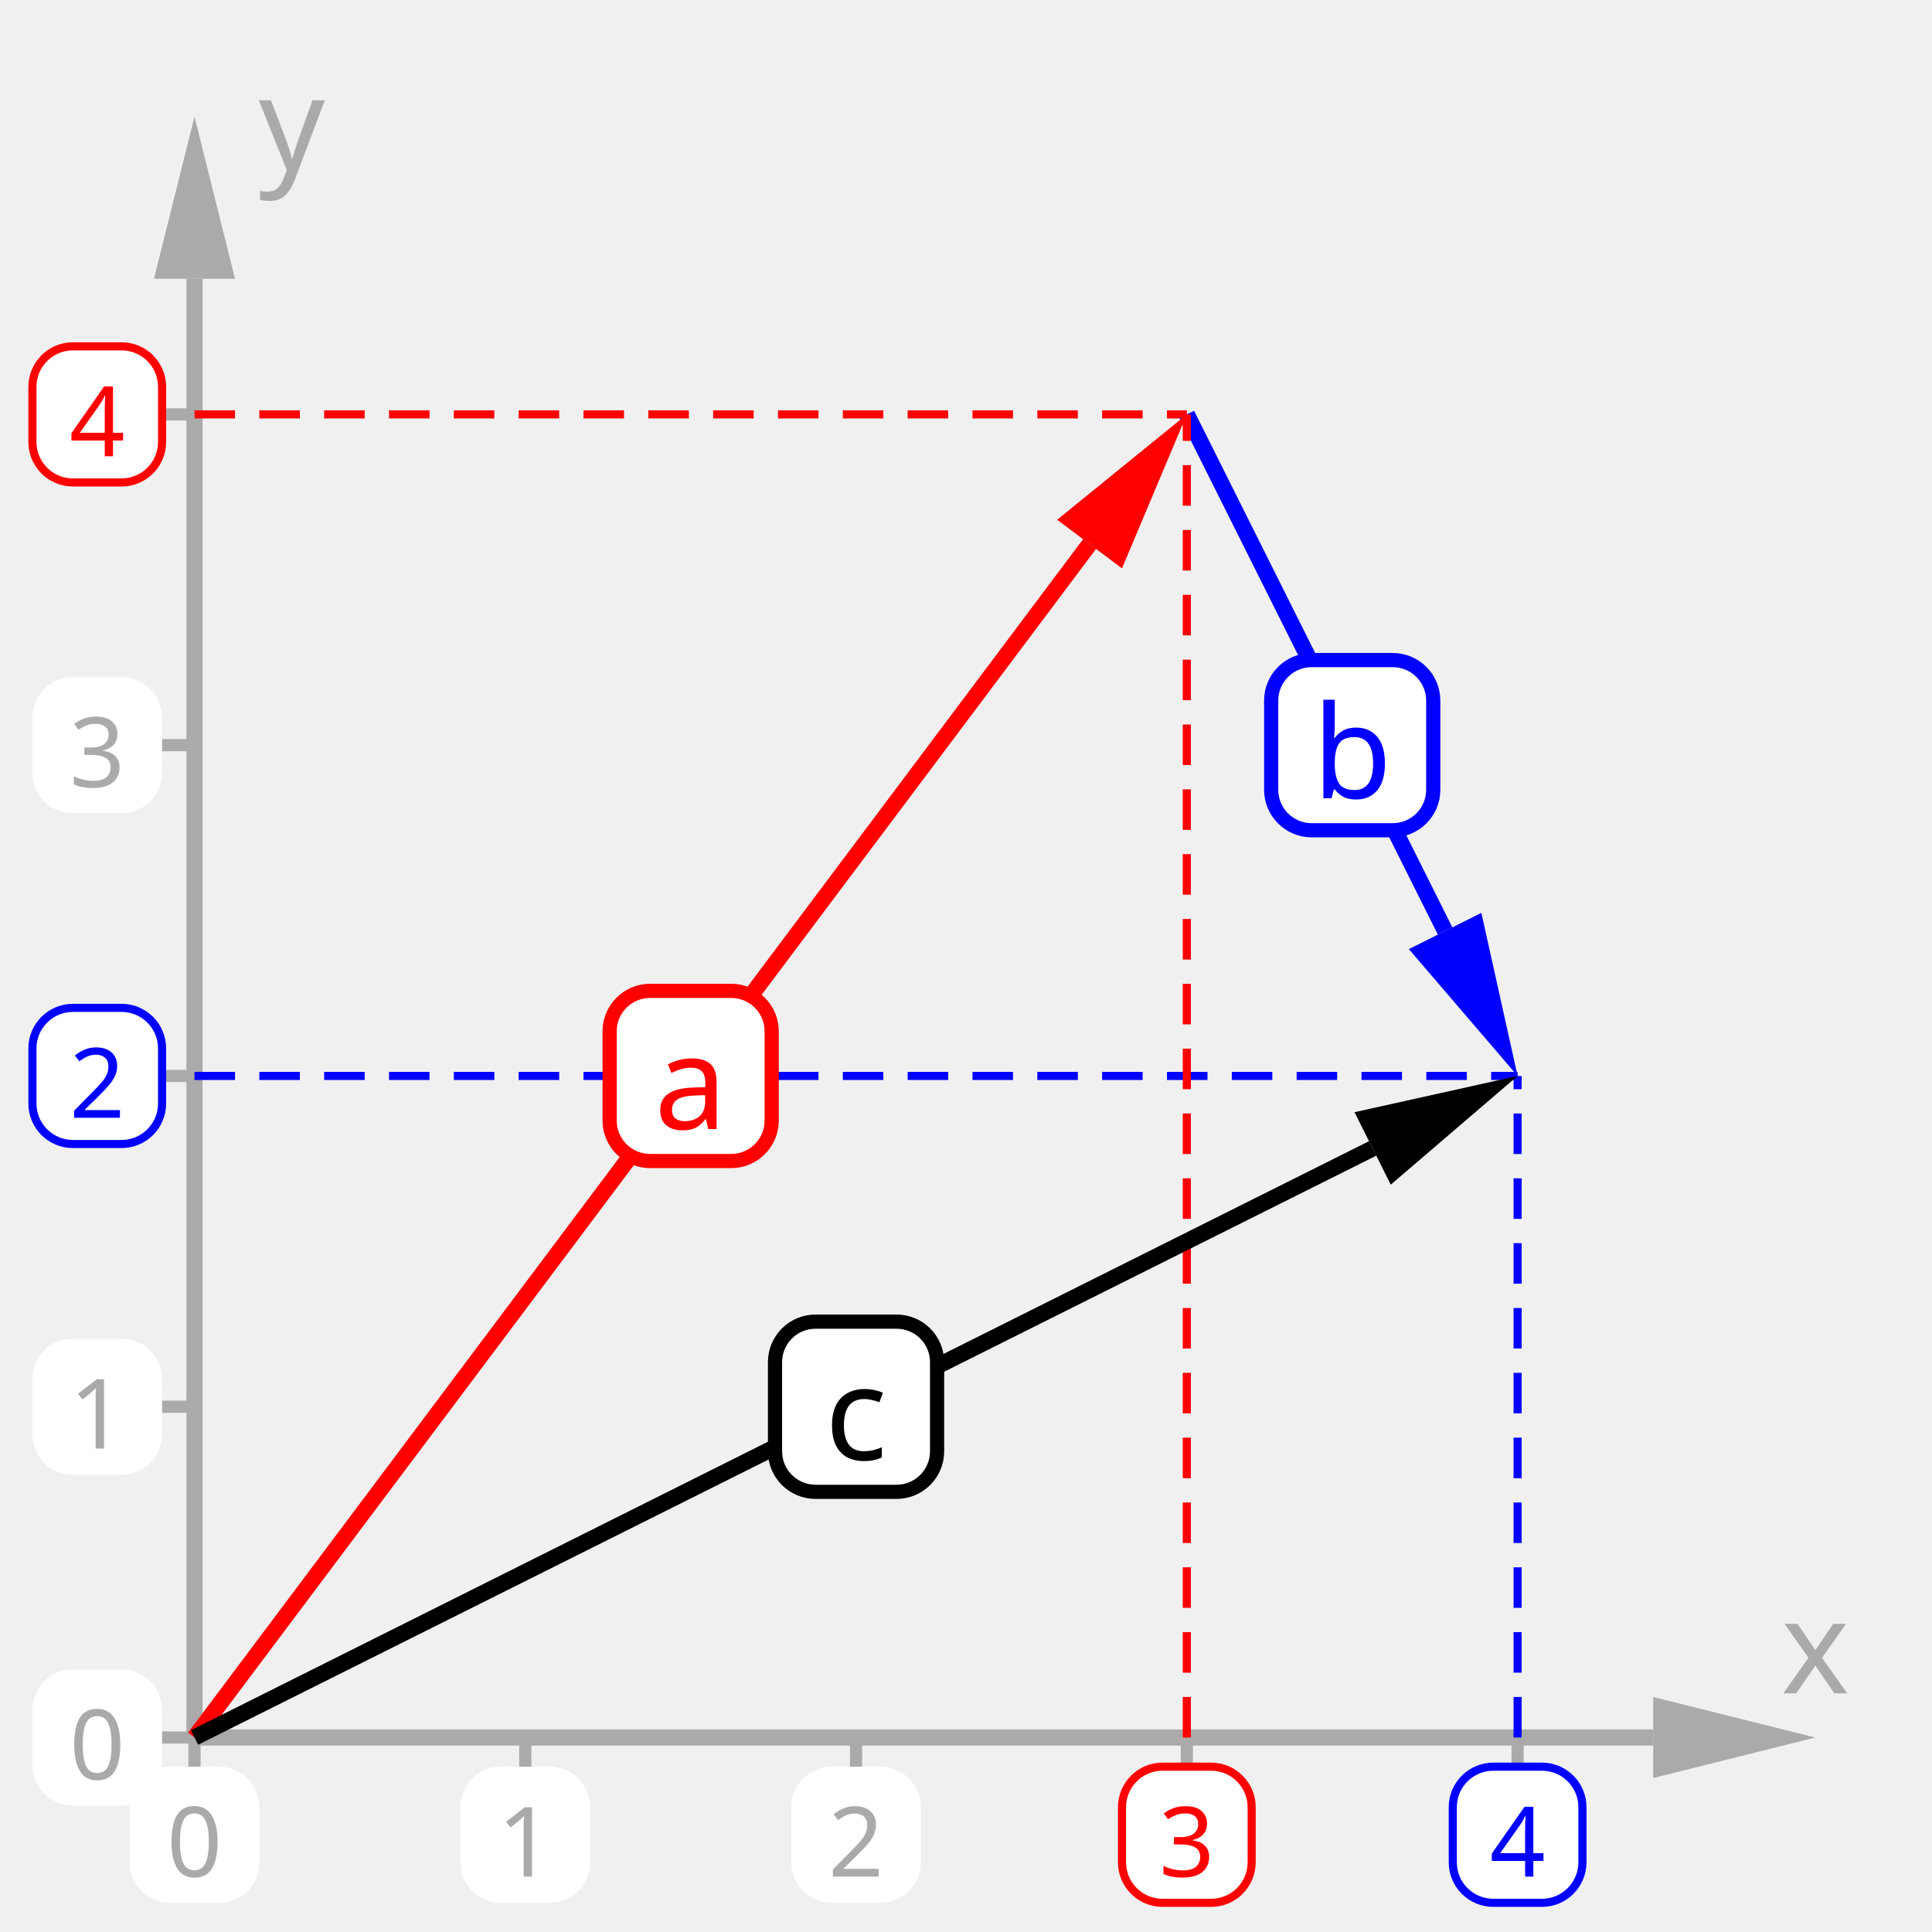
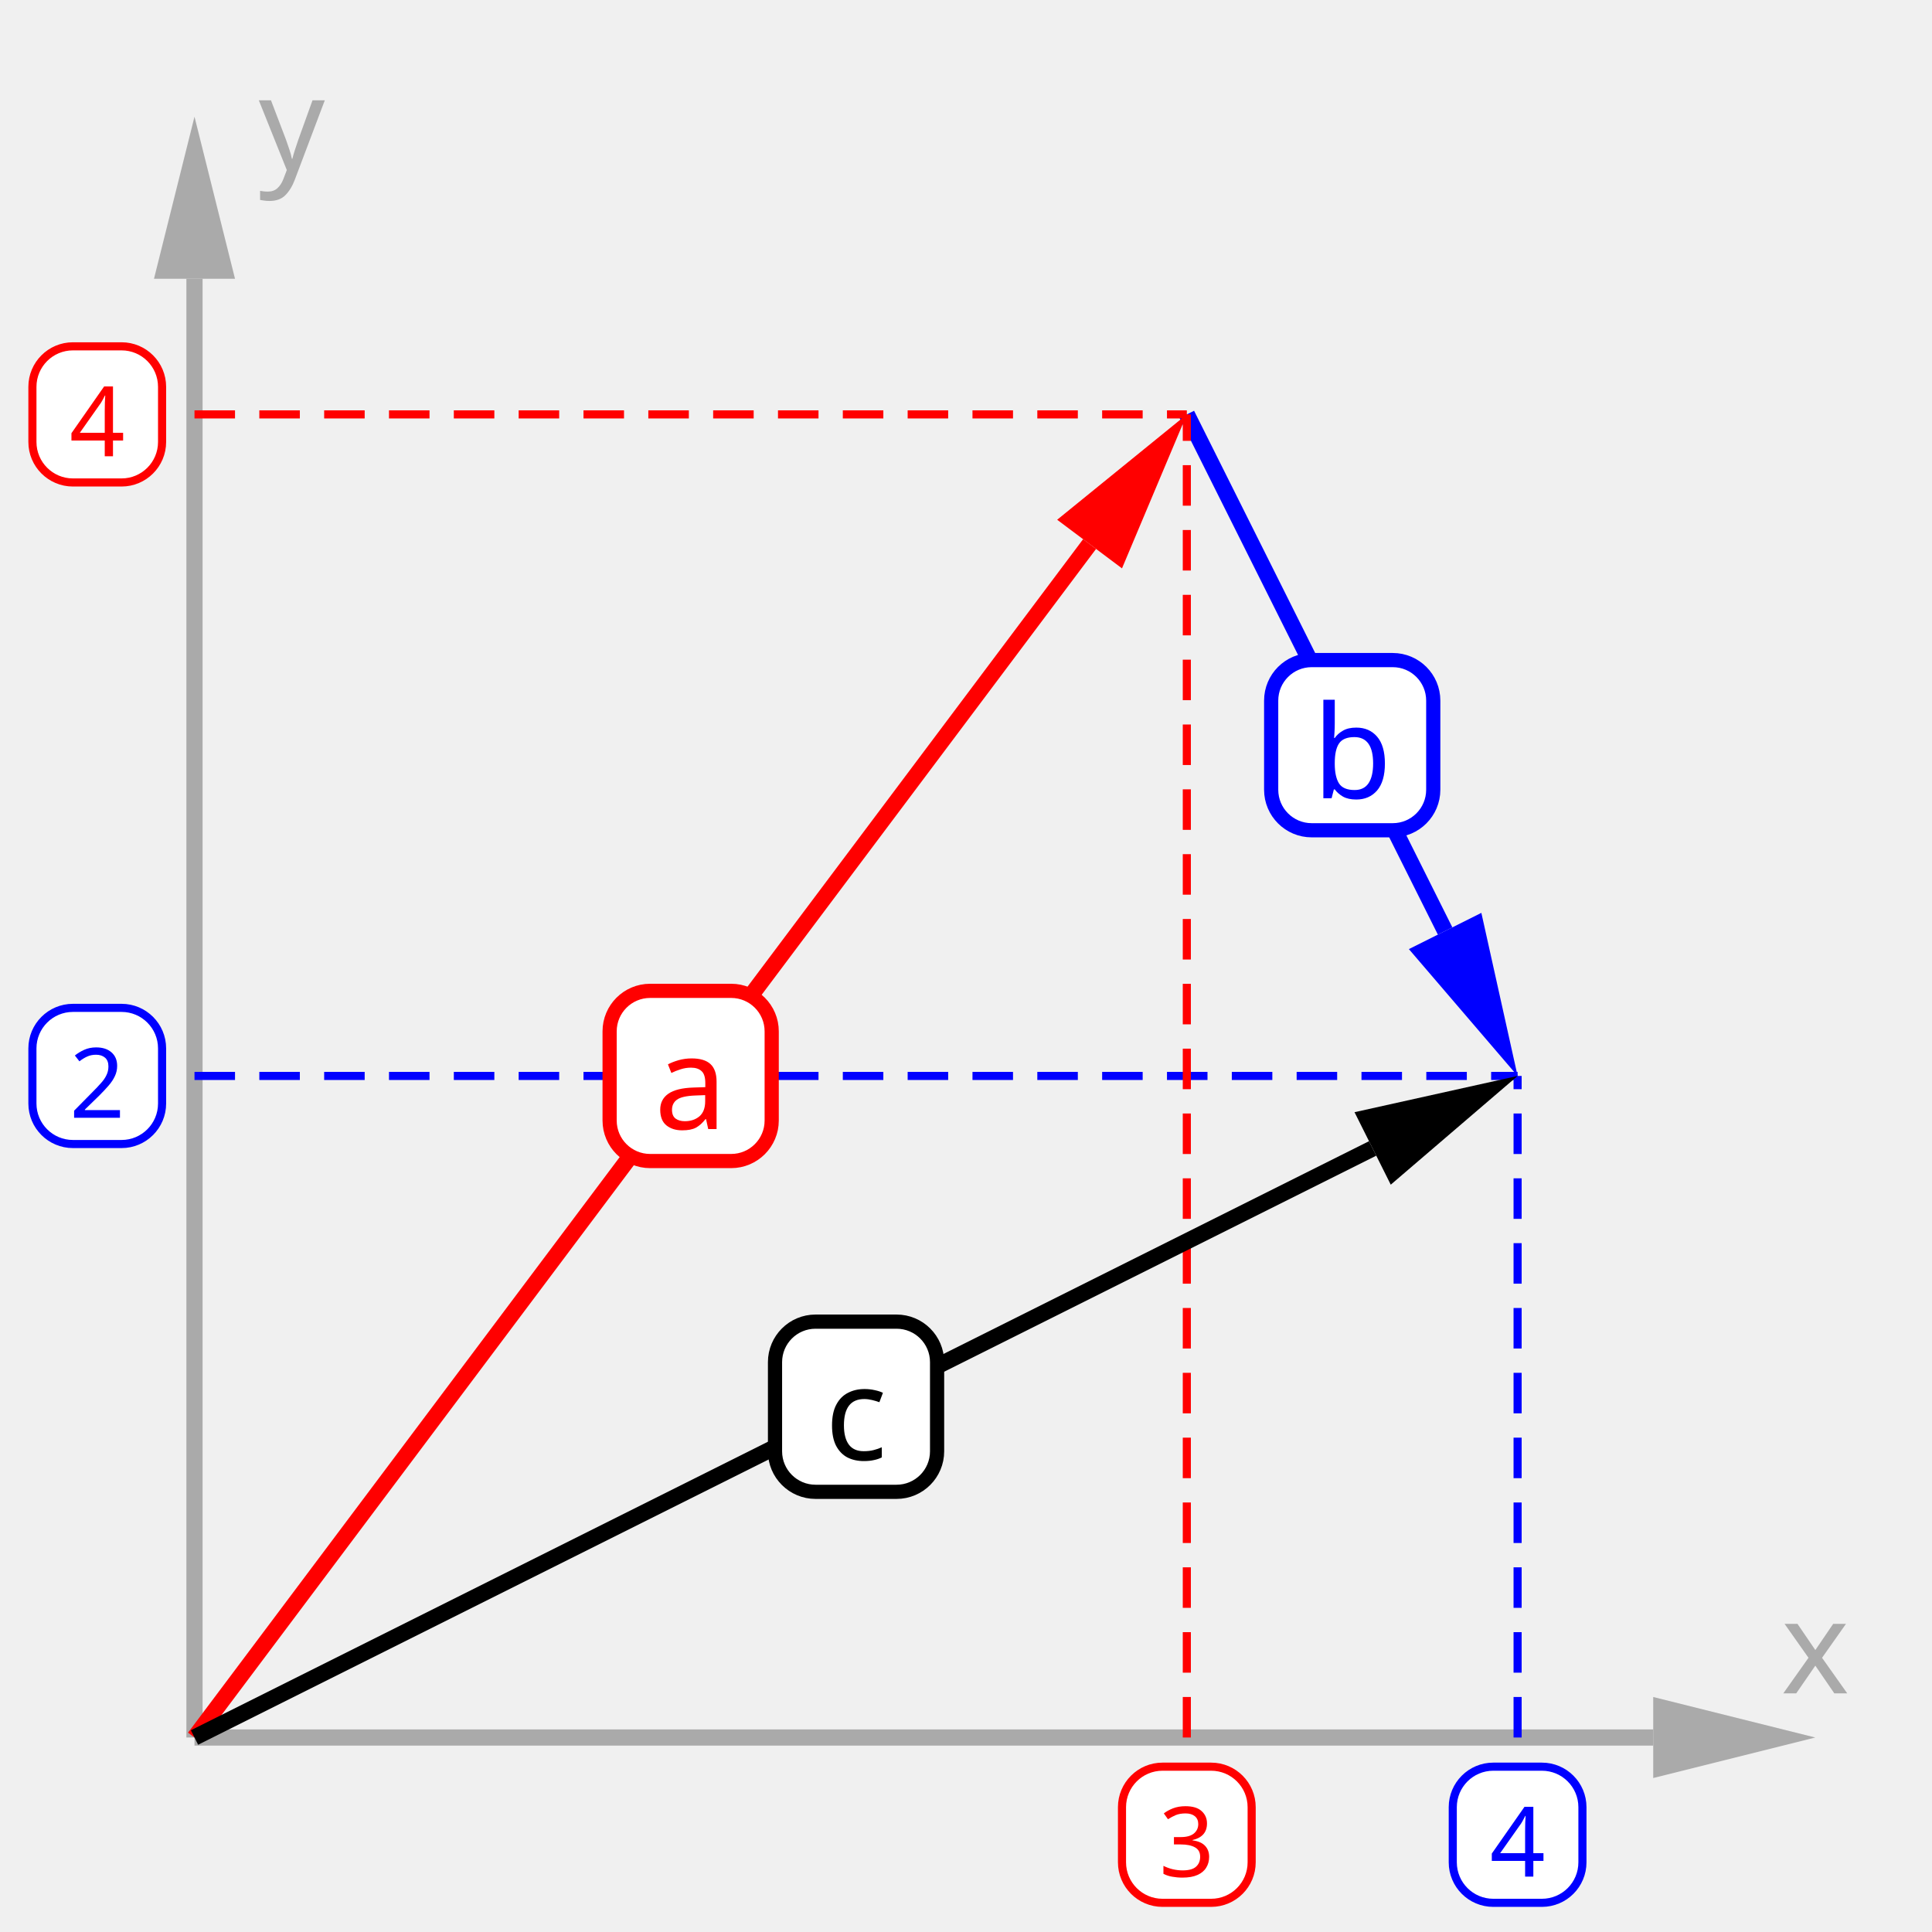
<svg xmlns="http://www.w3.org/2000/svg" width="200" height="200" viewBox="-24 -14.4 238.4 238.4" style="background: rgb(255, 255, 255); border-radius: 8px;">
  <defs>
    <pattern id="grid-1-#ccc-#fff-200-200-40.816326530612244-40.816326530612244" width="40.816" height="40.816" patternUnits="userSpaceOnUse">
      <path d="M 0 0 L 0 40.816 40.816 40.816 40.816 0 0 0" fill="#fff" stroke="#ccc" stroke-width="0.5" />
    </pattern>
  </defs>
  <rect width="200" height="200" fill="url(#grid-1-#ccc-#fff-200-200-40.816326530612244-40.816326530612244)" style="     transform: scaleY(-1);     transform-origin: 0 100px;   " />
-   <line x1="0" y1="200" x2="0" y2="205" stroke="#aaa" stroke-width="1.5" stroke-dasharray="undefined" />
-   <rect x="-8" y="203.6" width="16" height="16.8" fill="#fff" stroke="#aaa" stroke-width="0" rx="5" />
-   <text x="0" y="213" width="16" fill="#aaa" style="dominant-baseline: middle; text-anchor: middle; font: normal 12px sans-serif">
-       0
-     </text>
-   <line x1="40.816" y1="200" x2="40.816" y2="205" stroke="#aaa" stroke-width="1.5" stroke-dasharray="undefined" />
-   <rect x="32.816" y="203.6" width="16" height="16.8" fill="#fff" stroke="#aaa" stroke-width="0" rx="5" />
-   <text x="40.816" y="213" width="16" fill="#aaa" style="dominant-baseline: middle; text-anchor: middle; font: normal 12px sans-serif">
-       1
-     </text>
-   <line x1="81.633" y1="200" x2="81.633" y2="205" stroke="#aaa" stroke-width="1.5" stroke-dasharray="undefined" />
-   <rect x="73.633" y="203.6" width="16" height="16.8" fill="#fff" stroke="#aaa" stroke-width="0" rx="5" />
-   <text x="81.633" y="213" width="16" fill="#aaa" style="dominant-baseline: middle; text-anchor: middle; font: normal 12px sans-serif">
-       2
-     </text>
-   <line x1="122.449" y1="200" x2="122.449" y2="205" stroke="#aaa" stroke-width="1.5" stroke-dasharray="undefined" />
-   <rect x="114.449" y="203.6" width="16" height="16.8" fill="#fff" stroke="#aaa" stroke-width="0" rx="5" />
-   <text x="122.449" y="213" width="16" fill="#aaa" style="dominant-baseline: middle; text-anchor: middle; font: normal 12px sans-serif">
-       3
-     </text>
-   <line x1="163.265" y1="200" x2="163.265" y2="205" stroke="#aaa" stroke-width="1.5" stroke-dasharray="undefined" />
-   <rect x="155.265" y="203.6" width="16" height="16.8" fill="#fff" stroke="#aaa" stroke-width="0" rx="5" />
-   <text x="163.265" y="213" width="16" fill="#aaa" style="dominant-baseline: middle; text-anchor: middle; font: normal 12px sans-serif">
-       4
-     </text>
-   <line x1="0" y1="200" x2="-5" y2="200" stroke="#aaa" stroke-width="1.5" stroke-dasharray="undefined" />
-   <rect x="-20" y="191.6" width="16" height="16.8" fill="#fff" stroke="#aaa" stroke-width="0" rx="5" />
-   <text x="-12" y="201" width="16" fill="#aaa" style="dominant-baseline: middle; text-anchor: middle; font: normal 12px sans-serif">
-       0
-     </text>
-   <line x1="0" y1="159.184" x2="-5" y2="159.184" stroke="#aaa" stroke-width="1.5" stroke-dasharray="undefined" />
-   <rect x="-20" y="150.784" width="16" height="16.8" fill="#fff" stroke="#aaa" stroke-width="0" rx="5" />
-   <text x="-12" y="160.184" width="16" fill="#aaa" style="dominant-baseline: middle; text-anchor: middle; font: normal 12px sans-serif">
-       1
-     </text>
-   <line x1="0" y1="118.367" x2="-5" y2="118.367" stroke="#aaa" stroke-width="1.5" stroke-dasharray="undefined" />
-   <rect x="-20" y="109.967" width="16" height="16.8" fill="#fff" stroke="#aaa" stroke-width="0" rx="5" />
-   <text x="-12" y="119.367" width="16" fill="#aaa" style="dominant-baseline: middle; text-anchor: middle; font: normal 12px sans-serif">
-       2
-     </text>
-   <line x1="0" y1="77.551" x2="-5" y2="77.551" stroke="#aaa" stroke-width="1.5" stroke-dasharray="undefined" />
-   <rect x="-20" y="69.151" width="16" height="16.8" fill="#fff" stroke="#aaa" stroke-width="0" rx="5" />
-   <text x="-12" y="78.551" width="16" fill="#aaa" style="dominant-baseline: middle; text-anchor: middle; font: normal 12px sans-serif">
-       3
-     </text>
-   <line x1="0" y1="36.735" x2="-5" y2="36.735" stroke="#aaa" stroke-width="1.5" stroke-dasharray="undefined" />
-   <rect x="-20" y="28.335" width="16" height="16.8" fill="#fff" stroke="#aaa" stroke-width="0" rx="5" />
-   <text x="-12" y="37.735" width="16" fill="#aaa" style="dominant-baseline: middle; text-anchor: middle; font: normal 12px sans-serif">
-       4
-     </text>
  <defs>
-     <marker id="h-6" markerWidth="10" markerHeight="5" refY="2.5" orient="auto">
+     <marker id="h-3" markerWidth="10" markerHeight="5" refY="2.5" orient="auto">
      <polygon points="0 0, 10 2.5, 0 5" fill="#aaa" />
    </marker>
  </defs>
-   <line x1="0" y1="200" x2="180" y2="200" stroke="#aaa" stroke-width="2" marker-end="url(#h-6)" />
+   <line x1="0" y1="200" x2="180" y2="200" stroke="#aaa" stroke-width="2" marker-end="url(#h-3)" />
  <defs>
-     <marker id="h-7" markerWidth="10" markerHeight="5" refY="2.5" orient="auto">
+     <marker id="h-4" markerWidth="10" markerHeight="5" refY="2.5" orient="auto">
      <polygon points="0 0, 10 2.5, 0 5" fill="#aaa" />
    </marker>
  </defs>
-   <line x1="0" y1="200" x2="1.1021821192326179e-14" y2="20" stroke="#aaa" stroke-width="2" marker-end="url(#h-7)" />
+   <line x1="0" y1="200" x2="1.1021821192326179e-14" y2="20" stroke="#aaa" stroke-width="2" marker-end="url(#h-4)" />
  <text x="200" y="189" width="20" fill="#aaa" style="dominant-baseline: middle; text-anchor: middle; font: normal 16px sans-serif">
      x
    </text>
  <text x="12" y="1" width="20" fill="#aaa" style="dominant-baseline: middle; text-anchor: middle; font: normal 16px sans-serif">
      y
    </text>
  <defs>
-     <marker id="h-8" markerWidth="10" markerHeight="5" refY="2.5" orient="auto">
+     <marker id="h-5" markerWidth="10" markerHeight="5" refY="2.5" orient="auto">
      <polygon points="0 0, 10 2.5, 0 5" fill="blue" />
    </marker>
  </defs>
-   <line x1="122.449" y1="36.735" x2="154.321" y2="100.479" stroke="blue" stroke-width="2" marker-end="url(#h-8)" />
+   <line x1="122.449" y1="36.735" x2="154.321" y2="100.479" stroke="blue" stroke-width="2" marker-end="url(#h-5)" />
  <rect x="132.857" y="67.051" width="20" height="21" fill="#fff" stroke="blue" stroke-width="1.75" rx="5" />
  <text x="142.857" y="78.551" width="20" fill="blue" style="dominant-baseline: middle; text-anchor: middle; font: normal 16px sans-serif">
      b
    </text>
  <line x1="163.265" y1="200" x2="163.265" y2="118.367" stroke="blue" stroke-width="1" stroke-dasharray="5,3" />
  <line x1="0" y1="118.367" x2="163.265" y2="118.367" stroke="blue" stroke-width="1" stroke-dasharray="5,3" />
  <rect x="155.265" y="203.6" width="16" height="16.8" fill="#fff" stroke="blue" stroke-width="1" rx="5" />
  <text x="163.265" y="213" width="16" fill="blue" style="dominant-baseline: middle; text-anchor: middle; font: normal 12px sans-serif">
      4
    </text>
  <rect x="-20" y="109.967" width="16" height="16.8" fill="#fff" stroke="blue" stroke-width="1" rx="5" />
  <text x="-12" y="119.367" width="16" fill="blue" style="dominant-baseline: middle; text-anchor: middle; font: normal 12px sans-serif">
      2
    </text>
  <defs>
-     <marker id="h-9" markerWidth="10" markerHeight="5" refY="2.5" orient="auto">
+     <marker id="h-6" markerWidth="10" markerHeight="5" refY="2.5" orient="auto">
      <polygon points="0 0, 10 2.5, 0 5" fill="red" />
    </marker>
  </defs>
-   <line x1="0" y1="200" x2="110.449" y2="52.735" stroke="red" stroke-width="2" marker-end="url(#h-9)" />
+   <line x1="0" y1="200" x2="110.449" y2="52.735" stroke="red" stroke-width="2" marker-end="url(#h-6)" />
  <rect x="51.224" y="107.867" width="20" height="21" fill="#fff" stroke="red" stroke-width="1.75" rx="5" />
  <text x="61.224" y="119.367" width="20" fill="red" style="dominant-baseline: middle; text-anchor: middle; font: normal 16px sans-serif">
      a
    </text>
  <line x1="122.449" y1="200" x2="122.449" y2="36.735" stroke="red" stroke-width="1" stroke-dasharray="5,3" />
  <line x1="0" y1="36.735" x2="122.449" y2="36.735" stroke="red" stroke-width="1" stroke-dasharray="5,3" />
  <rect x="114.449" y="203.6" width="16" height="16.8" fill="#fff" stroke="red" stroke-width="1" rx="5" />
  <text x="122.449" y="213" width="16" fill="red" style="dominant-baseline: middle; text-anchor: middle; font: normal 12px sans-serif">
      3
    </text>
  <rect x="-20" y="28.335" width="16" height="16.8" fill="#fff" stroke="red" stroke-width="1" rx="5" />
  <text x="-12" y="37.735" width="16" fill="red" style="dominant-baseline: middle; text-anchor: middle; font: normal 12px sans-serif">
      4
    </text>
  <defs>
-     <marker id="h-10" markerWidth="10" markerHeight="5" refY="2.5" orient="auto">
+     <marker id="h-7" markerWidth="10" markerHeight="5" refY="2.5" orient="auto">
      <polygon points="0 0, 10 2.5, 0 5" fill="#000" />
    </marker>
  </defs>
-   <line x1="0" y1="200" x2="145.377" y2="127.312" stroke="#000" stroke-width="2" marker-end="url(#h-10)" />
+   <line x1="0" y1="200" x2="145.377" y2="127.312" stroke="#000" stroke-width="2" marker-end="url(#h-7)" />
  <rect x="71.633" y="148.684" width="20" height="21" fill="#fff" stroke="#000" stroke-width="1.75" rx="5" />
  <text x="81.633" y="160.184" width="20" fill="#000" style="dominant-baseline: middle; text-anchor: middle; font: normal 16px sans-serif">
      c
    </text>
</svg>
